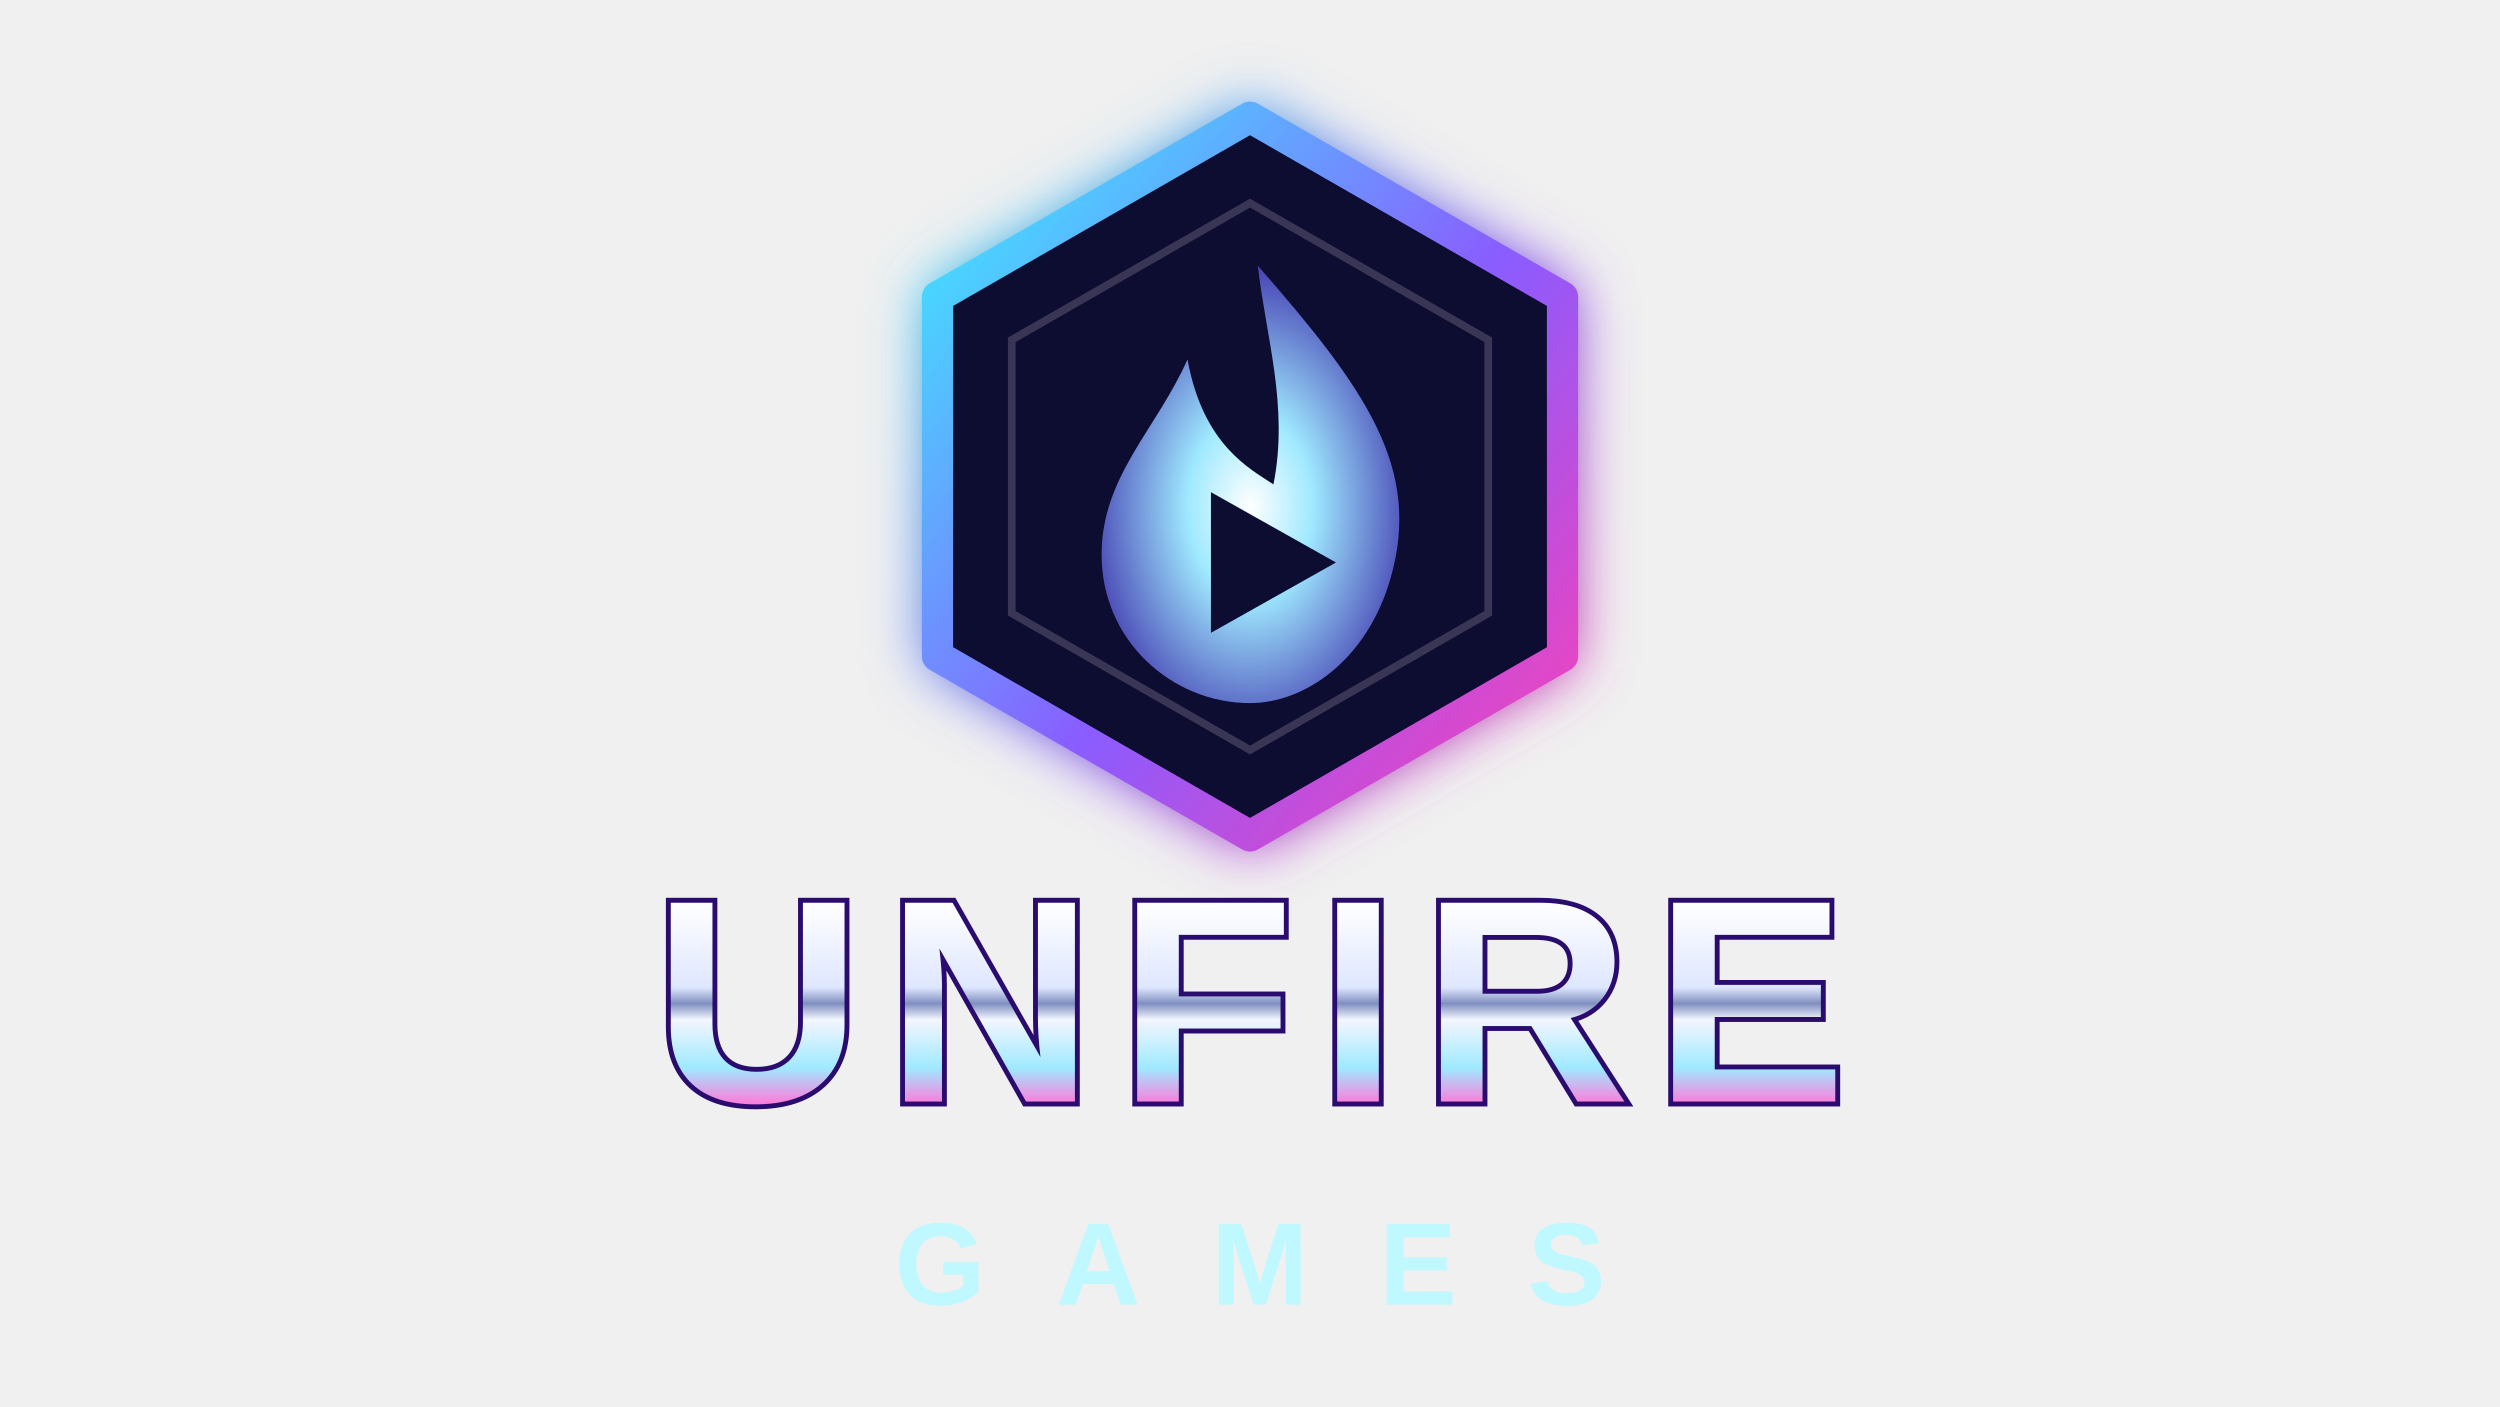
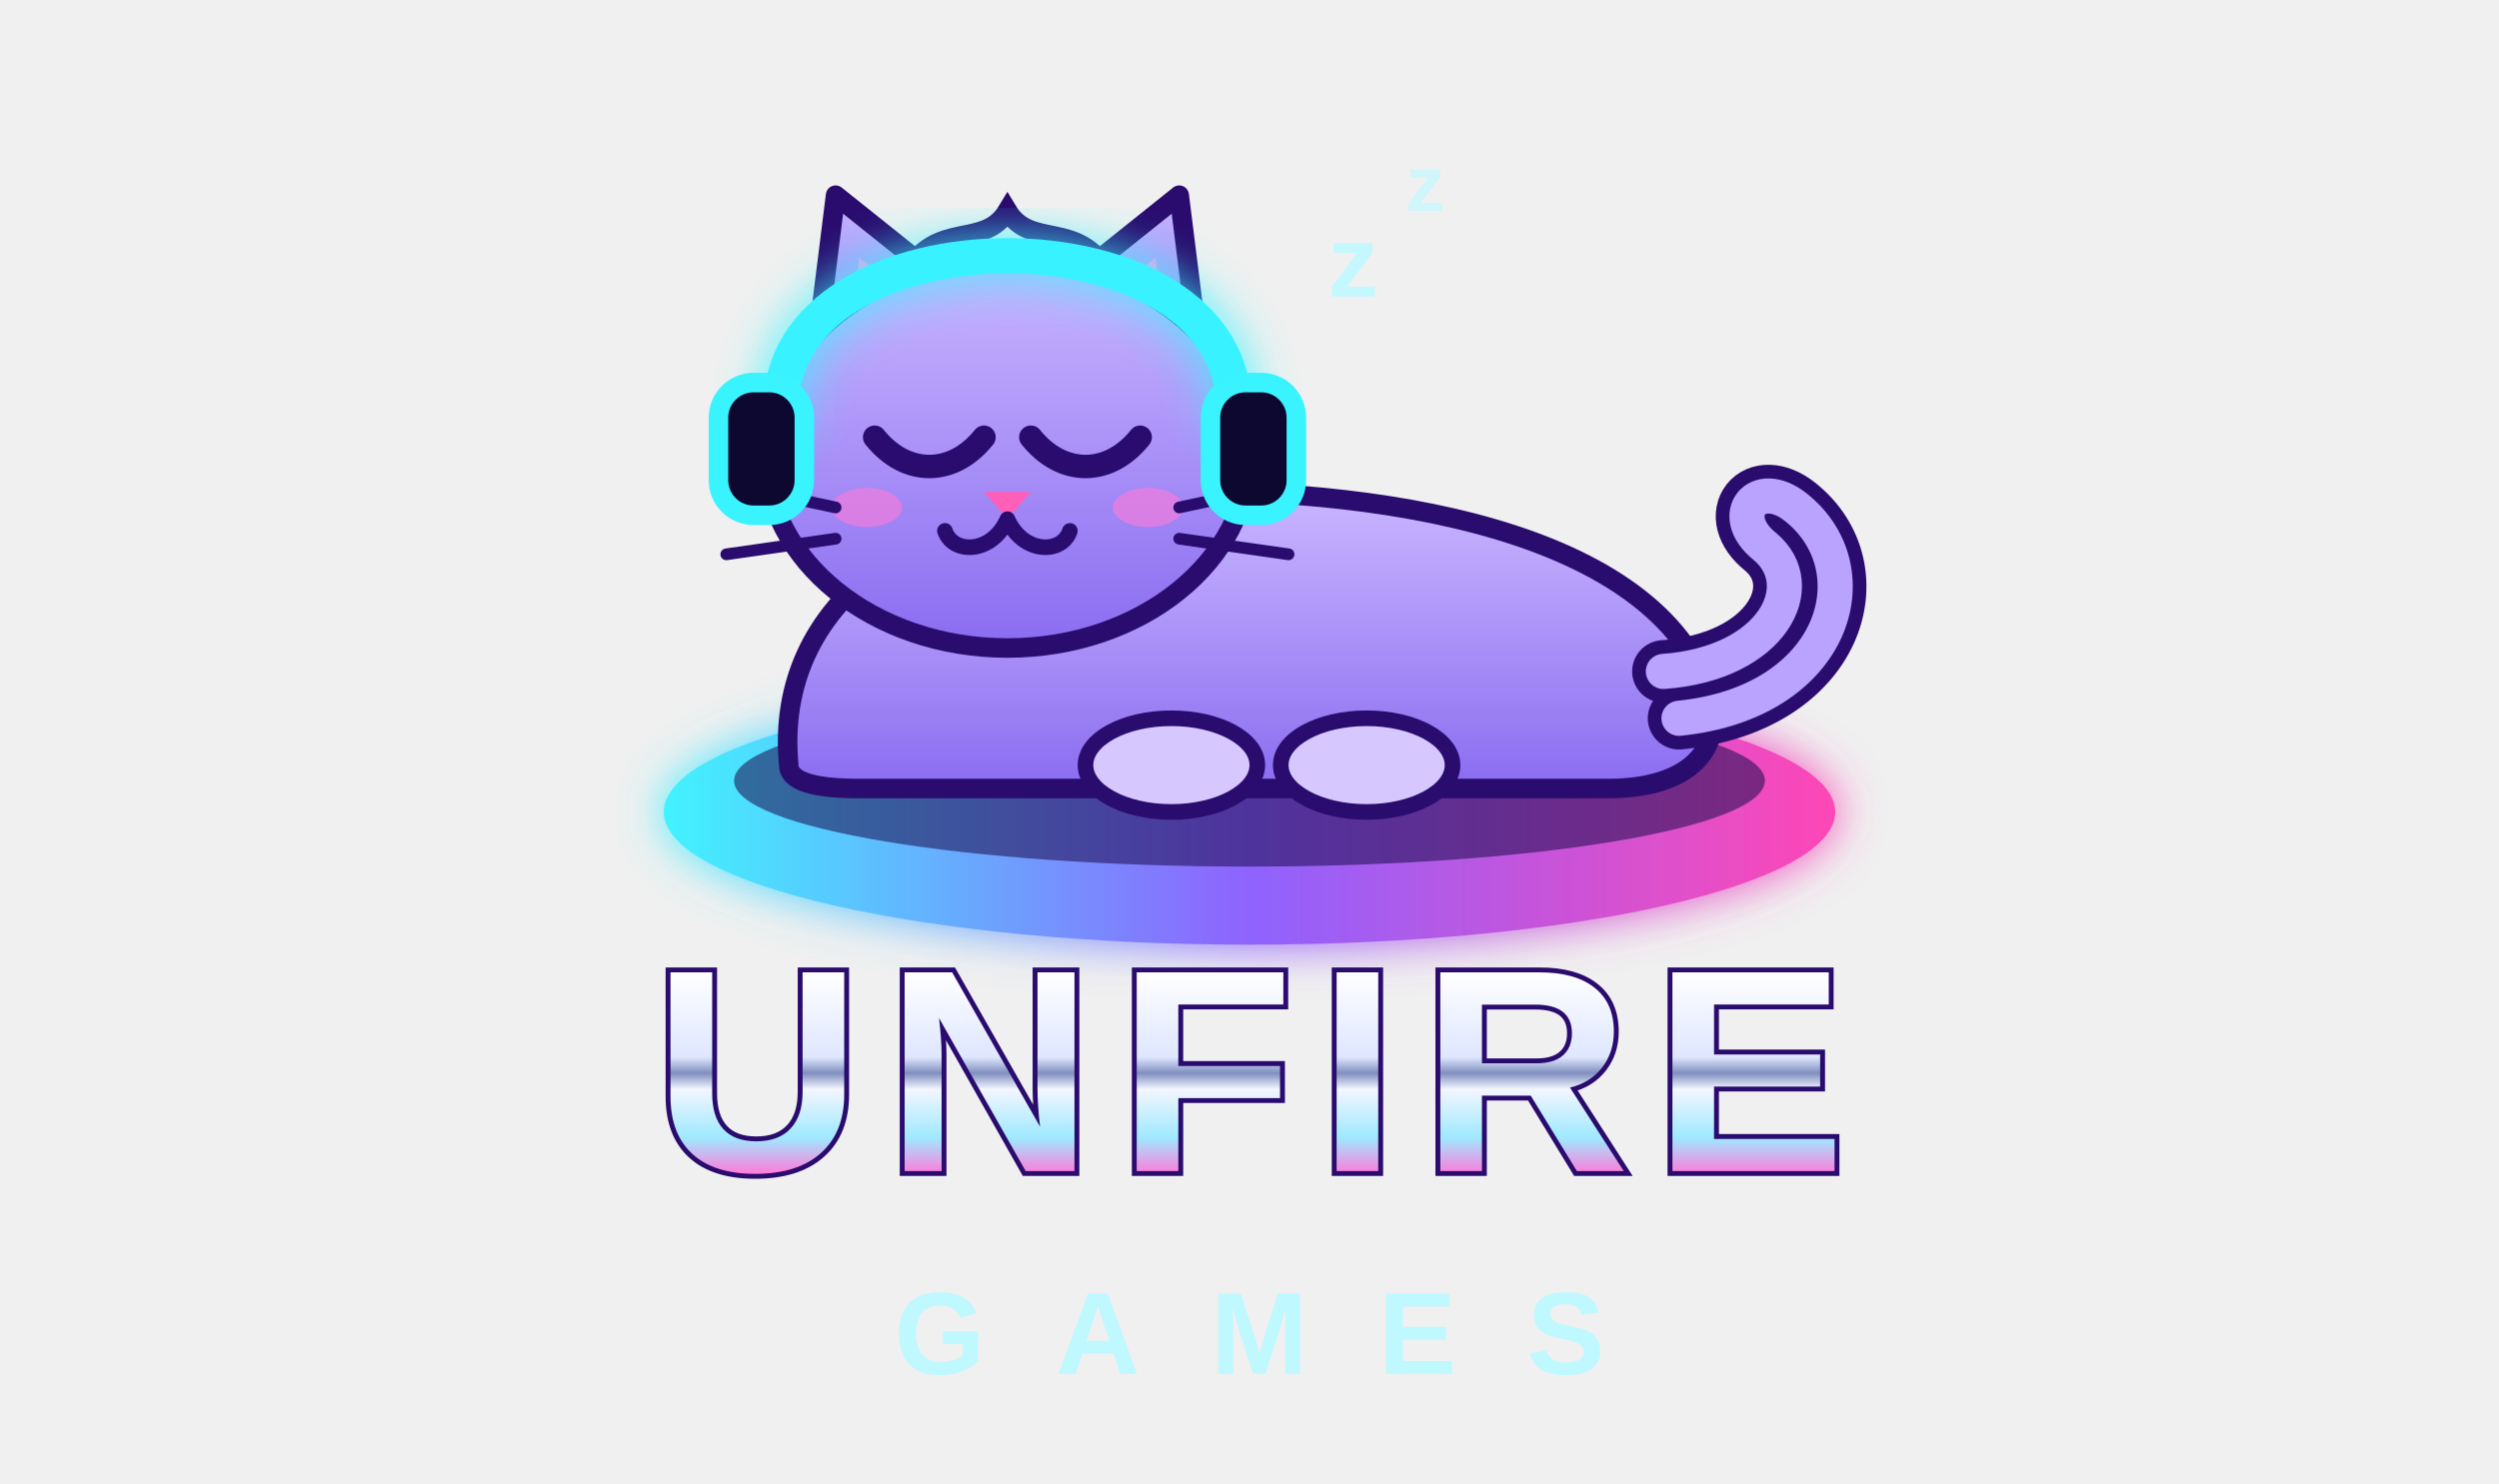
- <svg xmlns="http://www.w3.org/2000/svg" viewBox="0 0 640 360" role="img" aria-label="UNFIRE GAMES">
+ <svg xmlns="http://www.w3.org/2000/svg" viewBox="0 0 640 380" role="img" aria-label="UNFIRE GAMES">
  <defs>
    <linearGradient id="chrome" x1="0" y1="0" x2="0" y2="1">
      <stop offset="0" stop-color="#ffffff" />
      <stop offset=".42" stop-color="#dfe7ff" />
      <stop offset=".5" stop-color="#7f8fbf" />
      <stop offset=".58" stop-color="#f3f6ff" />
      <stop offset=".82" stop-color="#9fe9ff" />
      <stop offset="1" stop-color="#ff7ad9" />
    </linearGradient>
-     <linearGradient id="neon" x1="0" y1="0" x2="1" y2="1">
+     <linearGradient id="fur" x1="0" y1="0" x2="0" y2="1">
+       <stop offset="0" stop-color="#c9b6ff" />
+       <stop offset="1" stop-color="#8a6cf0" />
+     </linearGradient>
+     <linearGradient id="cush" x1="0" y1="0" x2="1" y2="0">
      <stop offset="0" stop-color="#39f3ff" />
-       <stop offset=".55" stop-color="#8a5cff" />
+       <stop offset=".5" stop-color="#8a5cff" />
      <stop offset="1" stop-color="#ff3fb4" />
    </linearGradient>
-     <radialGradient id="core" cx=".5" cy=".55" r=".6">
-       <stop offset="0" stop-color="#ffffff" />
-       <stop offset=".35" stop-color="#9fe9ff" />
-       <stop offset="1" stop-color="#3a2aa8" />
-     </radialGradient>
-     <filter id="glow" x="-40%" y="-40%" width="180%" height="180%">
-       <feGaussianBlur stdDeviation="7" result="b" />
+     <filter id="glow" x="-30%" y="-30%" width="160%" height="160%">
+       <feGaussianBlur stdDeviation="6" result="b" />
      <feMerge>
        <feMergeNode in="b" />
        <feMergeNode in="SourceGraphic" />
      </feMerge>
    </filter>
  </defs>
-   <g transform="translate(320 122)" filter="url(#glow)">
-     <path d="M0-92 L80-46 L80 46 L0 92 L-80 46 L-80-46 Z" fill="#0d0830" stroke="url(#neon)" stroke-width="8" stroke-linejoin="round" />
-     <path d="M0-70 L61-35 L61 35 L0 70 L-61 35 L-61-35 Z" fill="none" stroke="#ffffff" stroke-opacity=".18" stroke-width="2" />
-     <path d="M2-54 C30-22 44-2 36 26 C30 47 14 58 0 58 C-20 58-38 42-38 20 C-38 0-24-12-16-30 C-12-8 0-2 6 2 C10-18 4-36 2-54 Z" fill="url(#core)" />
-     <path d="M-10 4 L22 22 L-10 40 Z" fill="#0d0830" />
+   <g transform="translate(320 150)">
+     <ellipse cx="0" cy="58" rx="150" ry="34" fill="url(#cush)" filter="url(#glow)" opacity=".95" />
+     <ellipse cx="0" cy="50" rx="132" ry="22" fill="#1a0b4d" opacity=".55" />
+     <path d="M-118 46 C-122 4 -84 -22 -30 -24 C34 -26 104 -14 118 28 C122 44 110 52 92 52 L-100 52 C-112 52 -118 50 -118 46 Z" fill="url(#fur)" stroke="#2a0b6e" stroke-width="5" />
+     <path d="M110 34 C150 30 160 -4 140 -20 C130 -28 122 -18 132 -10 C144 0 134 20 106 22" fill="none" stroke="#2a0b6e" stroke-width="16" stroke-linecap="round" />
+     <path d="M110 34 C150 30 160 -4 140 -20 C130 -28 122 -18 132 -10 C144 0 134 20 106 22" fill="none" stroke="#b9a3ff" stroke-width="9" stroke-linecap="round" />
+     <g transform="translate(-62 -34)">
+       <path d="M-50 -18 L-44 -66 L-14 -42 Z" fill="url(#fur)" stroke="#2a0b6e" stroke-width="5" stroke-linejoin="round" />
+       <path d="M50 -18 L44 -66 L14 -42 Z" fill="url(#fur)" stroke="#2a0b6e" stroke-width="5" stroke-linejoin="round" />
+       <path d="M-40 -26 L-38 -50 L-22 -38 Z" fill="#ff9be0" />
+       <path d="M40 -26 L38 -50 L22 -38 Z" fill="#ff9be0" />
+       <ellipse cx="0" cy="0" rx="62" ry="50" fill="url(#fur)" stroke="#2a0b6e" stroke-width="5" />
+       <path d="M-26 -46 C-18 -60 -6 -52 0 -62 C6 -52 18 -60 26 -46" fill="none" stroke="#2a0b6e" stroke-width="5" stroke-linecap="round" />
+       <path d="M-34 -4 C-26 6 -14 6 -6 -4" fill="none" stroke="#2a0b6e" stroke-width="6" stroke-linecap="round" />
+       <path d="M6 -4 C14 6 26 6 34 -4" fill="none" stroke="#2a0b6e" stroke-width="6" stroke-linecap="round" />
+       <ellipse cx="-36" cy="14" rx="9" ry="5" fill="#ff7ad9" opacity=".6" />
+       <ellipse cx="36" cy="14" rx="9" ry="5" fill="#ff7ad9" opacity=".6" />
+       <path d="M-6 10 L6 10 L0 17 Z" fill="#ff5fb8" />
+       <path d="M0 17 C-4 26 -14 26 -16 20 M0 17 C4 26 14 26 16 20" fill="none" stroke="#2a0b6e" stroke-width="4" stroke-linecap="round" />
+       <path d="M-44 14 L-72 8 M-44 22 L-72 26 M44 14 L72 8 M44 22 L72 26" stroke="#2a0b6e" stroke-width="3" stroke-linecap="round" />
+       <path d="M-58 -10 C-60 -64 60 -64 58 -10" fill="none" stroke="#39f3ff" stroke-width="9" stroke-linecap="round" filter="url(#glow)" />
+       <rect x="-74" y="-18" width="22" height="34" rx="9" fill="#0d0830" stroke="#39f3ff" stroke-width="5" />
+       <rect x="52" y="-18" width="22" height="34" rx="9" fill="#0d0830" stroke="#39f3ff" stroke-width="5" />
+     </g>
+     <ellipse cx="-20" cy="46" rx="22" ry="12" fill="#d6c8ff" stroke="#2a0b6e" stroke-width="4" />
+     <ellipse cx="30" cy="46" rx="22" ry="12" fill="#d6c8ff" stroke="#2a0b6e" stroke-width="4" />
+     <text x="20" y="-74" font-family="Orbitron, Arial Black, Arial" font-weight="900" font-size="26" fill="#bff8ff" opacity=".9">z</text>
+     <text x="40" y="-96" font-family="Orbitron, Arial Black, Arial" font-weight="900" font-size="20" fill="#bff8ff" opacity=".7">z</text>
  </g>
-   <text x="320" y="282" text-anchor="middle" font-family="Orbitron, 'Arial Black', Arial, sans-serif" font-weight="900" font-size="74" letter-spacing="6" fill="url(#chrome)" stroke="#2a0b6e" stroke-width="2.5" paint-order="stroke">UNFIRE</text>
-   <text x="320" y="334" text-anchor="middle" font-family="Orbitron, Arial, sans-serif" font-weight="800" font-size="30" letter-spacing="18" fill="#bff8ff">GAMES</text>
+   <text x="320" y="300" text-anchor="middle" font-family="Orbitron, 'Arial Black', Arial, sans-serif" font-weight="900" font-size="74" letter-spacing="6" fill="url(#chrome)" stroke="#2a0b6e" stroke-width="2.5" paint-order="stroke">UNFIRE</text>
+   <text x="320" y="352" text-anchor="middle" font-family="Orbitron, Arial, sans-serif" font-weight="800" font-size="30" letter-spacing="18" fill="#bff8ff">GAMES</text>
</svg>
